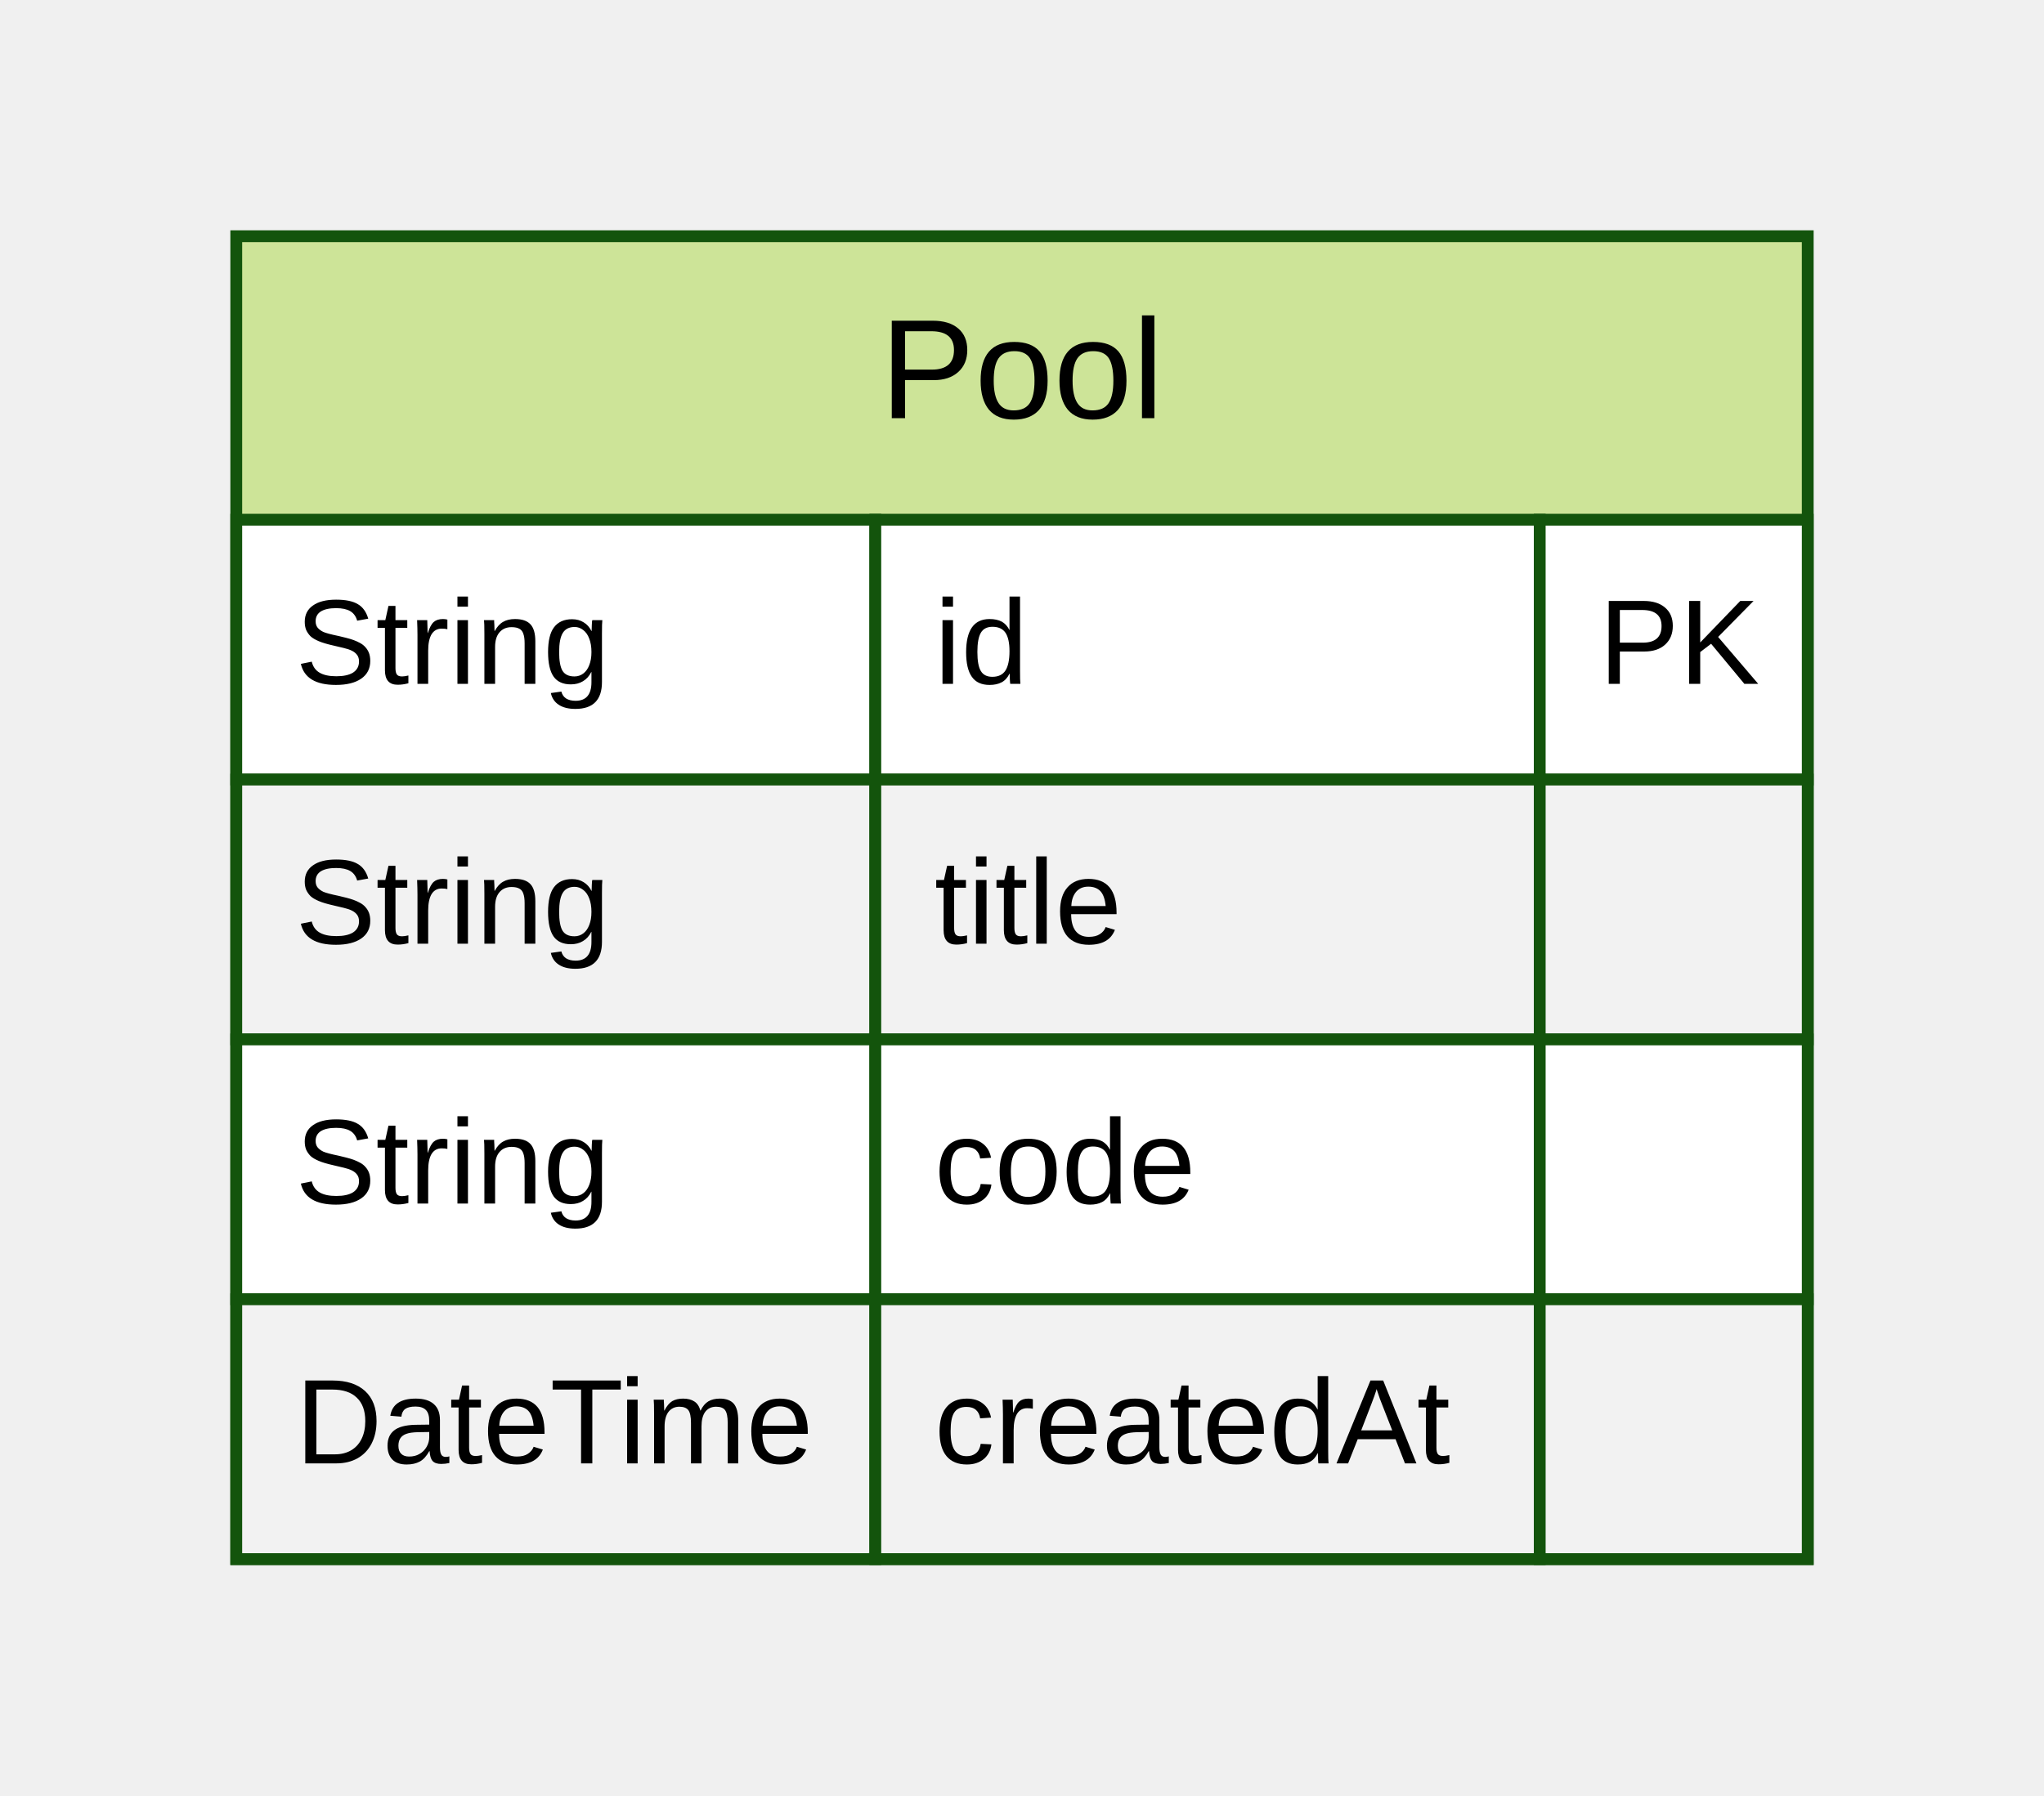
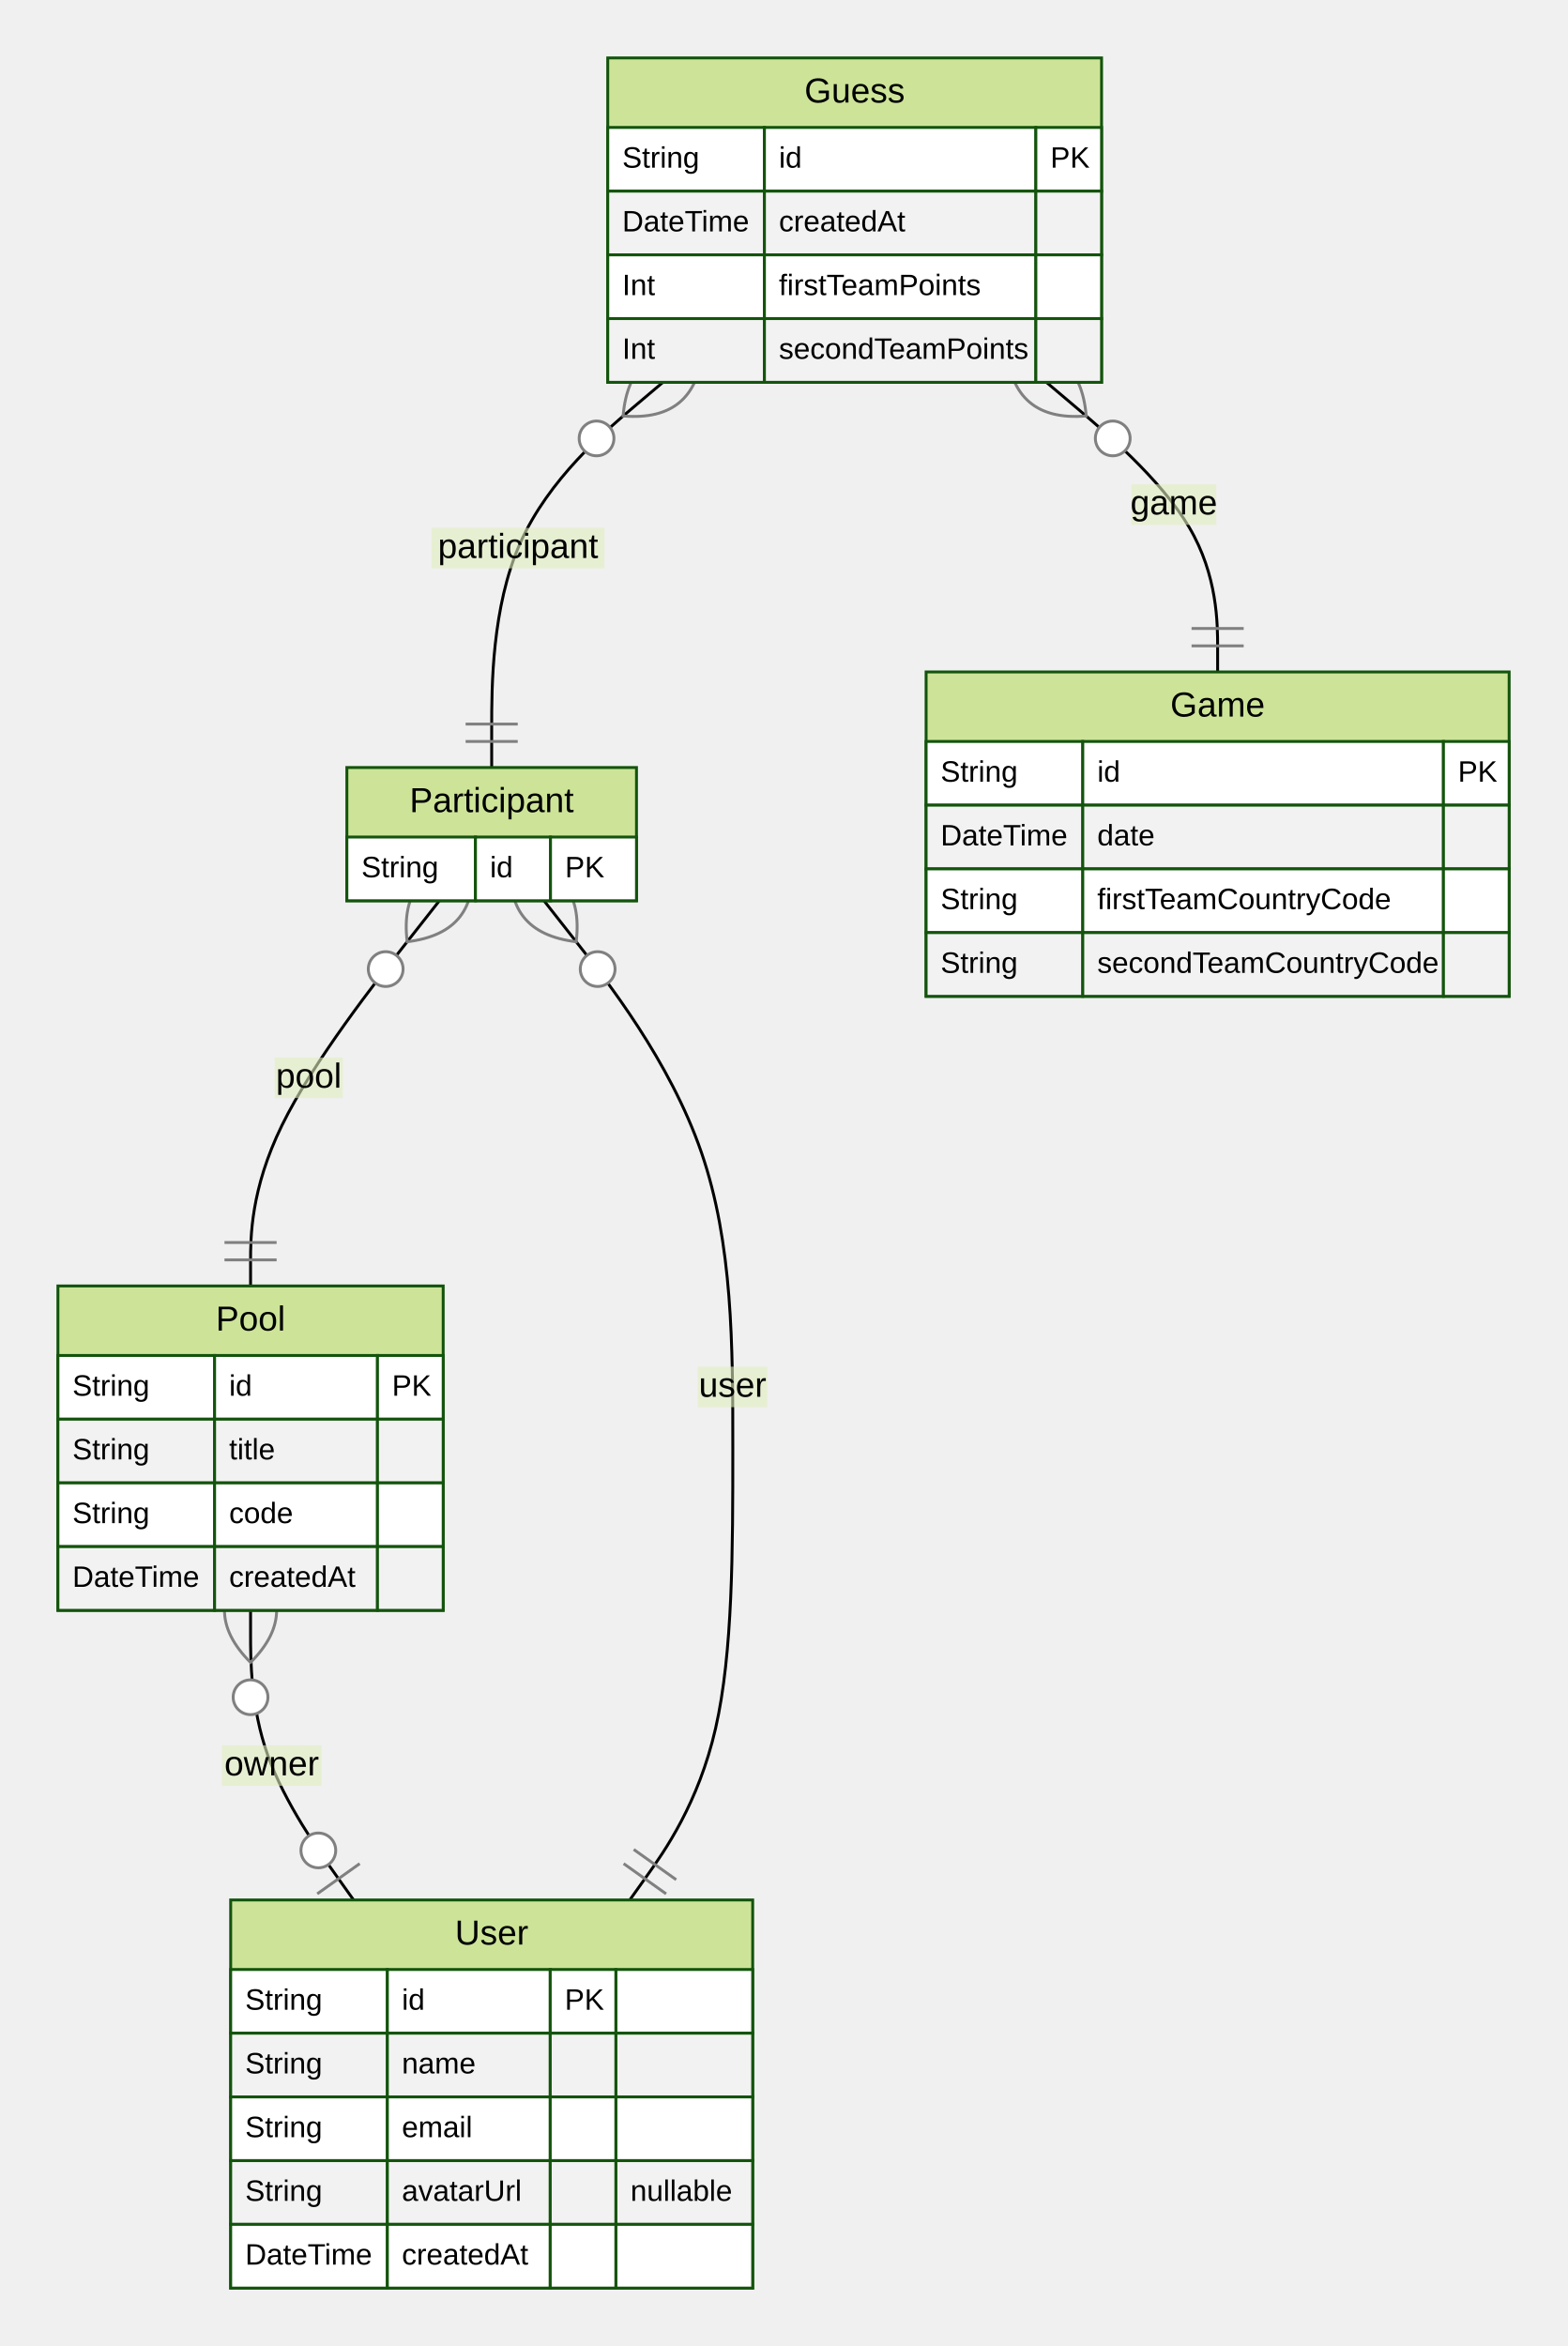
- <svg xmlns="http://www.w3.org/2000/svg" aria-labelledby="chart-title-mermaid-0 chart-desc-mermaid-0" role="img" viewBox="0 0 173.026 152" style="max-width: 173.026px; background-color: white;" width="100%" id="mermaid-0">
+ <svg xmlns="http://www.w3.org/2000/svg" aria-labelledby="chart-title-mermaid-0 chart-desc-mermaid-0" role="img" viewBox="0 0 541.082 810" style="max-width: 541.082px; background-color: white;" width="100%" id="mermaid-0">
  <style>#mermaid-0 {font-family:"trebuchet ms",verdana,arial,sans-serif;font-size:16px;fill:#000000;}#mermaid-0 .error-icon{fill:#552222;}#mermaid-0 .error-text{fill:#552222;stroke:#552222;}#mermaid-0 .edge-thickness-normal{stroke-width:2px;}#mermaid-0 .edge-thickness-thick{stroke-width:3.5px;}#mermaid-0 .edge-pattern-solid{stroke-dasharray:0;}#mermaid-0 .edge-pattern-dashed{stroke-dasharray:3;}#mermaid-0 .edge-pattern-dotted{stroke-dasharray:2;}#mermaid-0 .marker{fill:#000000;stroke:#000000;}#mermaid-0 .marker.cross{stroke:#000000;}#mermaid-0 svg{font-family:"trebuchet ms",verdana,arial,sans-serif;font-size:16px;}#mermaid-0 .entityBox{fill:#cde498;stroke:#13540c;}#mermaid-0 .attributeBoxOdd{fill:#ffffff;stroke:#13540c;}#mermaid-0 .attributeBoxEven{fill:#f2f2f2;stroke:#13540c;}#mermaid-0 .relationshipLabelBox{fill:hsl(78.158, 58.462%, 84.51%);opacity:0.7;background-color:hsl(78.158, 58.462%, 84.51%);}#mermaid-0 .relationshipLabelBox rect{opacity:0.5;}#mermaid-0 .relationshipLine{stroke:#000000;}#mermaid-0 :root{--mermaid-font-family:"trebuchet ms",verdana,arial,sans-serif;}</style>
  <g />
  <defs>
    <marker orient="auto" markerHeight="18" markerWidth="18" refY="9" refX="0" id="ONLY_ONE_START">
      <path d="M9,0 L9,18 M15,0 L15,18" fill="none" stroke="gray" />
    </marker>
  </defs>
  <defs>
    <marker orient="auto" markerHeight="18" markerWidth="18" refY="9" refX="18" id="ONLY_ONE_END">
      <path d="M3,0 L3,18 M9,0 L9,18" fill="none" stroke="gray" />
    </marker>
  </defs>
  <defs>
    <marker orient="auto" markerHeight="18" markerWidth="30" refY="9" refX="0" id="ZERO_OR_ONE_START">
      <circle r="6" cy="9" cx="21" fill="white" stroke="gray" />
      <path d="M9,0 L9,18" fill="none" stroke="gray" />
    </marker>
  </defs>
  <defs>
    <marker orient="auto" markerHeight="18" markerWidth="30" refY="9" refX="30" id="ZERO_OR_ONE_END">
      <circle r="6" cy="9" cx="9" fill="white" stroke="gray" />
      <path d="M21,0 L21,18" fill="none" stroke="gray" />
    </marker>
  </defs>
  <defs>
    <marker orient="auto" markerHeight="36" markerWidth="45" refY="18" refX="18" id="ONE_OR_MORE_START">
      <path d="M0,18 Q 18,0 36,18 Q 18,36 0,18 M42,9 L42,27" fill="none" stroke="gray" />
    </marker>
  </defs>
  <defs>
    <marker orient="auto" markerHeight="36" markerWidth="45" refY="18" refX="27" id="ONE_OR_MORE_END">
      <path d="M3,9 L3,27 M9,18 Q27,0 45,18 Q27,36 9,18" fill="none" stroke="gray" />
    </marker>
  </defs>
  <defs>
    <marker orient="auto" markerHeight="36" markerWidth="57" refY="18" refX="18" id="ZERO_OR_MORE_START">
      <circle r="6" cy="18" cx="48" fill="white" stroke="gray" />
      <path d="M0,18 Q18,0 36,18 Q18,36 0,18" fill="none" stroke="gray" />
    </marker>
  </defs>
  <defs>
    <marker orient="auto" markerHeight="36" markerWidth="57" refY="18" refX="39" id="ZERO_OR_MORE_END">
      <circle r="6" cy="18" cx="9" fill="white" stroke="gray" />
      <path d="M21,18 Q39,0 57,18 Q39,36 21,18" fill="none" stroke="gray" />
    </marker>
  </defs>
-   <g transform="translate(20,20 )" id="Pool">
+   <path marker-start="url(#ZERO_OR_MORE_START)" marker-end="url(#ZERO_OR_ONE_END)" fill="none" stroke="gray" d="M86.513,556L86.513,564.333C86.513,572.667,86.513,589.333,92.443,606C98.373,622.667,110.233,639.333,116.163,647.667L122.093,656" class="er relationshipLine" />
+   <path marker-start="url(#ZERO_OR_MORE_START)" marker-end="url(#ONLY_ONE_END)" fill="none" stroke="gray" d="M187.835,311L198.7,324.833C209.565,338.667,231.296,366.333,242.161,397.833C253.026,429.333,253.026,464.667,253.026,500C253.026,535.333,253.026,570.667,247.096,596.667C241.167,622.667,229.307,639.333,223.377,647.667L217.447,656" class="er relationshipLine" />
+   <path marker-start="url(#ZERO_OR_MORE_START)" marker-end="url(#ONLY_ONE_END)" fill="none" stroke="gray" d="M151.705,311L140.839,324.833C129.974,338.667,108.244,366.333,97.378,388.5C86.513,410.667,86.513,427.333,86.513,435.667L86.513,444" class="er relationshipLine" />
+   <path marker-start="url(#ZERO_OR_MORE_START)" marker-end="url(#ONLY_ONE_END)" fill="none" stroke="gray" d="M228.887,132L219.034,140.333C209.181,148.667,189.476,165.333,179.623,187.5C169.77,209.667,169.77,237.333,169.77,251.167L169.77,265" class="er relationshipLine" />
+   <path marker-start="url(#ZERO_OR_MORE_START)" marker-end="url(#ONLY_ONE_END)" fill="none" stroke="gray" d="M361.309,132L371.162,140.333C381.015,148.667,400.72,165.333,410.573,182C420.426,198.667,420.426,215.333,420.426,223.667L420.426,232" class="er relationshipLine" />
+   <g transform="translate(20,444 )" id="Pool">
    <rect height="112" width="133.026" y="0" x="0" stroke="gray" fill-opacity="100%" fill="honeydew" class="er entityBox" />
    <text transform="translate(66.51321,12)" style="font-family: &quot;trebuchet ms&quot;, verdana, arial, sans-serif;; font-size: 12px" text-anchor="middle" dominant-baseline="middle" y="0" x="0" id="entity-Pool" class="er entityLabel">Pool</text>
    <rect height="22" width="54.096" y="24" x="0" stroke="gray" fill-opacity="100%" fill="honeydew" class="er attributeBoxOdd" />
    <text transform="translate(5,35)" style="font-family: &quot;trebuchet ms&quot;, verdana, arial, sans-serif;; font-size: 10.2px" text-anchor="left" dominant-baseline="middle" y="0" x="0" id="entity-Pool-attr-1-type" class="er entityLabel">String</text>
    <rect height="22" width="56.243" y="24" x="54.096" stroke="gray" fill-opacity="100%" fill="honeydew" class="er attributeBoxOdd" />
    <text transform="translate(59.09555,35)" style="font-family: &quot;trebuchet ms&quot;, verdana, arial, sans-serif;; font-size: 10.2px" text-anchor="left" dominant-baseline="middle" y="0" x="0" id="entity-Pool-attr-1-name" class="er entityLabel">id</text>
    <rect height="22" width="22.688" y="24" x="110.339" stroke="gray" fill-opacity="100%" fill="honeydew" class="er attributeBoxOdd" />
    <text transform="translate(115.3387,35)" style="font-family: &quot;trebuchet ms&quot;, verdana, arial, sans-serif;; font-size: 10.2px" text-anchor="left" dominant-baseline="middle" y="0" x="0" id="entity-Pool-attr-1-key" class="er entityLabel">PK</text>
    <rect height="22" width="54.096" y="46" x="0" stroke="gray" fill-opacity="100%" fill="honeydew" class="er attributeBoxEven" />
    <text transform="translate(5,57)" style="font-family: &quot;trebuchet ms&quot;, verdana, arial, sans-serif;; font-size: 10.2px" text-anchor="left" dominant-baseline="middle" y="0" x="0" id="entity-Pool-attr-2-type" class="er entityLabel">String</text>
    <rect height="22" width="56.243" y="46" x="54.096" stroke="gray" fill-opacity="100%" fill="honeydew" class="er attributeBoxEven" />
    <text transform="translate(59.09555,57)" style="font-family: &quot;trebuchet ms&quot;, verdana, arial, sans-serif;; font-size: 10.2px" text-anchor="left" dominant-baseline="middle" y="0" x="0" id="entity-Pool-attr-2-name" class="er entityLabel">title</text>
    <rect height="22" width="22.688" y="46" x="110.339" stroke="gray" fill-opacity="100%" fill="honeydew" class="er attributeBoxEven" />
    <text transform="translate(115.3387,57)" style="font-family: &quot;trebuchet ms&quot;, verdana, arial, sans-serif;; font-size: 10.2px" text-anchor="left" dominant-baseline="middle" y="0" x="0" id="entity-Pool-attr-2-key" class="er entityLabel" />
    <rect height="22" width="54.096" y="68" x="0" stroke="gray" fill-opacity="100%" fill="honeydew" class="er attributeBoxOdd" />
    <text transform="translate(5,79)" style="font-family: &quot;trebuchet ms&quot;, verdana, arial, sans-serif;; font-size: 10.2px" text-anchor="left" dominant-baseline="middle" y="0" x="0" id="entity-Pool-attr-3-type" class="er entityLabel">String</text>
    <rect height="22" width="56.243" y="68" x="54.096" stroke="gray" fill-opacity="100%" fill="honeydew" class="er attributeBoxOdd" />
    <text transform="translate(59.09555,79)" style="font-family: &quot;trebuchet ms&quot;, verdana, arial, sans-serif;; font-size: 10.2px" text-anchor="left" dominant-baseline="middle" y="0" x="0" id="entity-Pool-attr-3-name" class="er entityLabel">code</text>
    <rect height="22" width="22.688" y="68" x="110.339" stroke="gray" fill-opacity="100%" fill="honeydew" class="er attributeBoxOdd" />
    <text transform="translate(115.3387,79)" style="font-family: &quot;trebuchet ms&quot;, verdana, arial, sans-serif;; font-size: 10.2px" text-anchor="left" dominant-baseline="middle" y="0" x="0" id="entity-Pool-attr-3-key" class="er entityLabel" />
    <rect height="22" width="54.096" y="90" x="0" stroke="gray" fill-opacity="100%" fill="honeydew" class="er attributeBoxEven" />
    <text transform="translate(5,101)" style="font-family: &quot;trebuchet ms&quot;, verdana, arial, sans-serif;; font-size: 10.2px" text-anchor="left" dominant-baseline="middle" y="0" x="0" id="entity-Pool-attr-4-type" class="er entityLabel">DateTime</text>
    <rect height="22" width="56.243" y="90" x="54.096" stroke="gray" fill-opacity="100%" fill="honeydew" class="er attributeBoxEven" />
    <text transform="translate(59.09555,101)" style="font-family: &quot;trebuchet ms&quot;, verdana, arial, sans-serif;; font-size: 10.2px" text-anchor="left" dominant-baseline="middle" y="0" x="0" id="entity-Pool-attr-4-name" class="er entityLabel">createdAt</text>
    <rect height="22" width="22.688" y="90" x="110.339" stroke="gray" fill-opacity="100%" fill="honeydew" class="er attributeBoxEven" />
    <text transform="translate(115.3387,101)" style="font-family: &quot;trebuchet ms&quot;, verdana, arial, sans-serif;; font-size: 10.2px" text-anchor="left" dominant-baseline="middle" y="0" x="0" id="entity-Pool-attr-4-key" class="er entityLabel" />
  </g>
+   <g transform="translate(119.7698,265 )" id="Participant">
+     <rect height="46" width="100" y="0" x="0" stroke="gray" fill-opacity="100%" fill="honeydew" class="er entityBox" />
+     <text transform="translate(50,12)" style="font-family: &quot;trebuchet ms&quot;, verdana, arial, sans-serif;; font-size: 12px" text-anchor="middle" dominant-baseline="middle" y="0" x="0" id="entity-Participant" class="er entityLabel">Participant</text>
+     <rect height="22" width="44.399" y="24" x="0" stroke="gray" fill-opacity="100%" fill="honeydew" class="er attributeBoxOdd" />
+     <text transform="translate(5,35)" style="font-family: &quot;trebuchet ms&quot;, verdana, arial, sans-serif;; font-size: 10.2px" text-anchor="left" dominant-baseline="middle" y="0" x="0" id="entity-Participant-attr-1-type" class="er entityLabel">String</text>
+     <rect height="22" width="25.911" y="24" x="44.399" stroke="gray" fill-opacity="100%" fill="honeydew" class="er attributeBoxOdd" />
+     <text transform="translate(49.39862,35)" style="font-family: &quot;trebuchet ms&quot;, verdana, arial, sans-serif;; font-size: 10.2px" text-anchor="left" dominant-baseline="middle" y="0" x="0" id="entity-Participant-attr-1-name" class="er entityLabel">id</text>
+     <rect height="22" width="29.69" y="24" x="70.31" stroke="gray" fill-opacity="100%" fill="honeydew" class="er attributeBoxOdd" />
+     <text transform="translate(75.30976,35)" style="font-family: &quot;trebuchet ms&quot;, verdana, arial, sans-serif;; font-size: 10.2px" text-anchor="left" dominant-baseline="middle" y="0" x="0" id="entity-Participant-attr-1-key" class="er entityLabel">PK</text>
+   </g>
+   <g transform="translate(79.65034,656 )" id="User">
+     <rect height="134" width="180.239" y="0" x="0" stroke="gray" fill-opacity="100%" fill="honeydew" class="er entityBox" />
+     <text transform="translate(90.11948,12)" style="font-family: &quot;trebuchet ms&quot;, verdana, arial, sans-serif;; font-size: 12px" text-anchor="middle" dominant-baseline="middle" y="0" x="0" id="entity-User" class="er entityLabel">User</text>
+     <rect height="22" width="54.096" y="24" x="0" stroke="gray" fill-opacity="100%" fill="honeydew" class="er attributeBoxOdd" />
+     <text transform="translate(5,35)" style="font-family: &quot;trebuchet ms&quot;, verdana, arial, sans-serif;; font-size: 10.2px" text-anchor="left" dominant-baseline="middle" y="0" x="0" id="entity-User-attr-1-type" class="er entityLabel">String</text>
+     <rect height="22" width="56.243" y="24" x="54.096" stroke="gray" fill-opacity="100%" fill="honeydew" class="er attributeBoxOdd" />
+     <text transform="translate(59.09555,35)" style="font-family: &quot;trebuchet ms&quot;, verdana, arial, sans-serif;; font-size: 10.2px" text-anchor="left" dominant-baseline="middle" y="0" x="0" id="entity-User-attr-1-name" class="er entityLabel">id</text>
+     <rect height="22" width="22.688" y="24" x="110.339" stroke="gray" fill-opacity="100%" fill="honeydew" class="er attributeBoxOdd" />
+     <text transform="translate(115.3387,35)" style="font-family: &quot;trebuchet ms&quot;, verdana, arial, sans-serif;; font-size: 10.2px" text-anchor="left" dominant-baseline="middle" y="0" x="0" id="entity-User-attr-1-key" class="er entityLabel">PK</text>
+     <rect height="22" width="47.213" y="24" x="133.026" stroke="gray" fill-opacity="100%" fill="honeydew" class="er attributeBoxOdd" />
+     <text transform="translate(138.0264,35)" style="font-family: &quot;trebuchet ms&quot;, verdana, arial, sans-serif;; font-size: 10.2px" text-anchor="left" dominant-baseline="middle" y="0" x="0" id="entity-User-attr-1-comment" class="er entityLabel" />
+     <rect height="22" width="54.096" y="46" x="0" stroke="gray" fill-opacity="100%" fill="honeydew" class="er attributeBoxEven" />
+     <text transform="translate(5,57)" style="font-family: &quot;trebuchet ms&quot;, verdana, arial, sans-serif;; font-size: 10.2px" text-anchor="left" dominant-baseline="middle" y="0" x="0" id="entity-User-attr-2-type" class="er entityLabel">String</text>
+     <rect height="22" width="56.243" y="46" x="54.096" stroke="gray" fill-opacity="100%" fill="honeydew" class="er attributeBoxEven" />
+     <text transform="translate(59.09555,57)" style="font-family: &quot;trebuchet ms&quot;, verdana, arial, sans-serif;; font-size: 10.2px" text-anchor="left" dominant-baseline="middle" y="0" x="0" id="entity-User-attr-2-name" class="er entityLabel">name</text>
+     <rect height="22" width="22.688" y="46" x="110.339" stroke="gray" fill-opacity="100%" fill="honeydew" class="er attributeBoxEven" />
+     <text transform="translate(115.3387,57)" style="font-family: &quot;trebuchet ms&quot;, verdana, arial, sans-serif;; font-size: 10.2px" text-anchor="left" dominant-baseline="middle" y="0" x="0" id="entity-User-attr-2-key" class="er entityLabel" />
+     <rect height="22" width="47.213" y="46" x="133.026" stroke="gray" fill-opacity="100%" fill="honeydew" class="er attributeBoxEven" />
+     <text transform="translate(138.0264,57)" style="font-family: &quot;trebuchet ms&quot;, verdana, arial, sans-serif;; font-size: 10.2px" text-anchor="left" dominant-baseline="middle" y="0" x="0" id="entity-User-attr-2-comment" class="er entityLabel" />
+     <rect height="22" width="54.096" y="68" x="0" stroke="gray" fill-opacity="100%" fill="honeydew" class="er attributeBoxOdd" />
+     <text transform="translate(5,79)" style="font-family: &quot;trebuchet ms&quot;, verdana, arial, sans-serif;; font-size: 10.2px" text-anchor="left" dominant-baseline="middle" y="0" x="0" id="entity-User-attr-3-type" class="er entityLabel">String</text>
+     <rect height="22" width="56.243" y="68" x="54.096" stroke="gray" fill-opacity="100%" fill="honeydew" class="er attributeBoxOdd" />
+     <text transform="translate(59.09555,79)" style="font-family: &quot;trebuchet ms&quot;, verdana, arial, sans-serif;; font-size: 10.2px" text-anchor="left" dominant-baseline="middle" y="0" x="0" id="entity-User-attr-3-name" class="er entityLabel">email</text>
+     <rect height="22" width="22.688" y="68" x="110.339" stroke="gray" fill-opacity="100%" fill="honeydew" class="er attributeBoxOdd" />
+     <text transform="translate(115.3387,79)" style="font-family: &quot;trebuchet ms&quot;, verdana, arial, sans-serif;; font-size: 10.2px" text-anchor="left" dominant-baseline="middle" y="0" x="0" id="entity-User-attr-3-key" class="er entityLabel" />
+     <rect height="22" width="47.213" y="68" x="133.026" stroke="gray" fill-opacity="100%" fill="honeydew" class="er attributeBoxOdd" />
+     <text transform="translate(138.0264,79)" style="font-family: &quot;trebuchet ms&quot;, verdana, arial, sans-serif;; font-size: 10.2px" text-anchor="left" dominant-baseline="middle" y="0" x="0" id="entity-User-attr-3-comment" class="er entityLabel" />
+     <rect height="22" width="54.096" y="90" x="0" stroke="gray" fill-opacity="100%" fill="honeydew" class="er attributeBoxEven" />
+     <text transform="translate(5,101)" style="font-family: &quot;trebuchet ms&quot;, verdana, arial, sans-serif;; font-size: 10.2px" text-anchor="left" dominant-baseline="middle" y="0" x="0" id="entity-User-attr-4-type" class="er entityLabel">String</text>
+     <rect height="22" width="56.243" y="90" x="54.096" stroke="gray" fill-opacity="100%" fill="honeydew" class="er attributeBoxEven" />
+     <text transform="translate(59.09555,101)" style="font-family: &quot;trebuchet ms&quot;, verdana, arial, sans-serif;; font-size: 10.2px" text-anchor="left" dominant-baseline="middle" y="0" x="0" id="entity-User-attr-4-name" class="er entityLabel">avatarUrl</text>
+     <rect height="22" width="22.688" y="90" x="110.339" stroke="gray" fill-opacity="100%" fill="honeydew" class="er attributeBoxEven" />
+     <text transform="translate(115.3387,101)" style="font-family: &quot;trebuchet ms&quot;, verdana, arial, sans-serif;; font-size: 10.2px" text-anchor="left" dominant-baseline="middle" y="0" x="0" id="entity-User-attr-4-key" class="er entityLabel" />
+     <rect height="22" width="47.213" y="90" x="133.026" stroke="gray" fill-opacity="100%" fill="honeydew" class="er attributeBoxEven" />
+     <text transform="translate(138.0264,101)" style="font-family: &quot;trebuchet ms&quot;, verdana, arial, sans-serif;; font-size: 10.2px" text-anchor="left" dominant-baseline="middle" y="0" x="0" id="entity-User-attr-4-comment" class="er entityLabel">nullable</text>
+     <rect height="22" width="54.096" y="112" x="0" stroke="gray" fill-opacity="100%" fill="honeydew" class="er attributeBoxOdd" />
+     <text transform="translate(5,123)" style="font-family: &quot;trebuchet ms&quot;, verdana, arial, sans-serif;; font-size: 10.2px" text-anchor="left" dominant-baseline="middle" y="0" x="0" id="entity-User-attr-5-type" class="er entityLabel">DateTime</text>
+     <rect height="22" width="56.243" y="112" x="54.096" stroke="gray" fill-opacity="100%" fill="honeydew" class="er attributeBoxOdd" />
+     <text transform="translate(59.09555,123)" style="font-family: &quot;trebuchet ms&quot;, verdana, arial, sans-serif;; font-size: 10.2px" text-anchor="left" dominant-baseline="middle" y="0" x="0" id="entity-User-attr-5-name" class="er entityLabel">createdAt</text>
+     <rect height="22" width="22.688" y="112" x="110.339" stroke="gray" fill-opacity="100%" fill="honeydew" class="er attributeBoxOdd" />
+     <text transform="translate(115.3387,123)" style="font-family: &quot;trebuchet ms&quot;, verdana, arial, sans-serif;; font-size: 10.2px" text-anchor="left" dominant-baseline="middle" y="0" x="0" id="entity-User-attr-5-key" class="er entityLabel" />
+     <rect height="22" width="47.213" y="112" x="133.026" stroke="gray" fill-opacity="100%" fill="honeydew" class="er attributeBoxOdd" />
+     <text transform="translate(138.0264,123)" style="font-family: &quot;trebuchet ms&quot;, verdana, arial, sans-serif;; font-size: 10.2px" text-anchor="left" dominant-baseline="middle" y="0" x="0" id="entity-User-attr-5-comment" class="er entityLabel" />
+   </g>
+   <g transform="translate(319.7698,232 )" id="Game">
+     <rect height="112" width="201.312" y="0" x="0" stroke="gray" fill-opacity="100%" fill="honeydew" class="er entityBox" />
+     <text transform="translate(100.6562,12)" style="font-family: &quot;trebuchet ms&quot;, verdana, arial, sans-serif;; font-size: 12px" text-anchor="middle" dominant-baseline="middle" y="0" x="0" id="entity-Game" class="er entityLabel">Game</text>
+     <rect height="22" width="54.096" y="24" x="0" stroke="gray" fill-opacity="100%" fill="honeydew" class="er attributeBoxOdd" />
+     <text transform="translate(5,35)" style="font-family: &quot;trebuchet ms&quot;, verdana, arial, sans-serif;; font-size: 10.2px" text-anchor="left" dominant-baseline="middle" y="0" x="0" id="entity-Game-attr-1-type" class="er entityLabel">String</text>
+     <rect height="22" width="124.529" y="24" x="54.096" stroke="gray" fill-opacity="100%" fill="honeydew" class="er attributeBoxOdd" />
+     <text transform="translate(59.09555,35)" style="font-family: &quot;trebuchet ms&quot;, verdana, arial, sans-serif;; font-size: 10.2px" text-anchor="left" dominant-baseline="middle" y="0" x="0" id="entity-Game-attr-1-name" class="er entityLabel">id</text>
+     <rect height="22" width="22.688" y="24" x="178.625" stroke="gray" fill-opacity="100%" fill="honeydew" class="er attributeBoxOdd" />
+     <text transform="translate(183.6248,35)" style="font-family: &quot;trebuchet ms&quot;, verdana, arial, sans-serif;; font-size: 10.2px" text-anchor="left" dominant-baseline="middle" y="0" x="0" id="entity-Game-attr-1-key" class="er entityLabel">PK</text>
+     <rect height="22" width="54.096" y="46" x="0" stroke="gray" fill-opacity="100%" fill="honeydew" class="er attributeBoxEven" />
+     <text transform="translate(5,57)" style="font-family: &quot;trebuchet ms&quot;, verdana, arial, sans-serif;; font-size: 10.2px" text-anchor="left" dominant-baseline="middle" y="0" x="0" id="entity-Game-attr-2-type" class="er entityLabel">DateTime</text>
+     <rect height="22" width="124.529" y="46" x="54.096" stroke="gray" fill-opacity="100%" fill="honeydew" class="er attributeBoxEven" />
+     <text transform="translate(59.09555,57)" style="font-family: &quot;trebuchet ms&quot;, verdana, arial, sans-serif;; font-size: 10.2px" text-anchor="left" dominant-baseline="middle" y="0" x="0" id="entity-Game-attr-2-name" class="er entityLabel">date</text>
+     <rect height="22" width="22.688" y="46" x="178.625" stroke="gray" fill-opacity="100%" fill="honeydew" class="er attributeBoxEven" />
+     <text transform="translate(183.6248,57)" style="font-family: &quot;trebuchet ms&quot;, verdana, arial, sans-serif;; font-size: 10.2px" text-anchor="left" dominant-baseline="middle" y="0" x="0" id="entity-Game-attr-2-key" class="er entityLabel" />
+     <rect height="22" width="54.096" y="68" x="0" stroke="gray" fill-opacity="100%" fill="honeydew" class="er attributeBoxOdd" />
+     <text transform="translate(5,79)" style="font-family: &quot;trebuchet ms&quot;, verdana, arial, sans-serif;; font-size: 10.2px" text-anchor="left" dominant-baseline="middle" y="0" x="0" id="entity-Game-attr-3-type" class="er entityLabel">String</text>
+     <rect height="22" width="124.529" y="68" x="54.096" stroke="gray" fill-opacity="100%" fill="honeydew" class="er attributeBoxOdd" />
+     <text transform="translate(59.09555,79)" style="font-family: &quot;trebuchet ms&quot;, verdana, arial, sans-serif;; font-size: 10.2px" text-anchor="left" dominant-baseline="middle" y="0" x="0" id="entity-Game-attr-3-name" class="er entityLabel">firstTeamCountryCode</text>
+     <rect height="22" width="22.688" y="68" x="178.625" stroke="gray" fill-opacity="100%" fill="honeydew" class="er attributeBoxOdd" />
+     <text transform="translate(183.6248,79)" style="font-family: &quot;trebuchet ms&quot;, verdana, arial, sans-serif;; font-size: 10.2px" text-anchor="left" dominant-baseline="middle" y="0" x="0" id="entity-Game-attr-3-key" class="er entityLabel" />
+     <rect height="22" width="54.096" y="90" x="0" stroke="gray" fill-opacity="100%" fill="honeydew" class="er attributeBoxEven" />
+     <text transform="translate(5,101)" style="font-family: &quot;trebuchet ms&quot;, verdana, arial, sans-serif;; font-size: 10.2px" text-anchor="left" dominant-baseline="middle" y="0" x="0" id="entity-Game-attr-4-type" class="er entityLabel">String</text>
+     <rect height="22" width="124.529" y="90" x="54.096" stroke="gray" fill-opacity="100%" fill="honeydew" class="er attributeBoxEven" />
+     <text transform="translate(59.09555,101)" style="font-family: &quot;trebuchet ms&quot;, verdana, arial, sans-serif;; font-size: 10.2px" text-anchor="left" dominant-baseline="middle" y="0" x="0" id="entity-Game-attr-4-name" class="er entityLabel">secondTeamCountryCode</text>
+     <rect height="22" width="22.688" y="90" x="178.625" stroke="gray" fill-opacity="100%" fill="honeydew" class="er attributeBoxEven" />
+     <text transform="translate(183.6248,101)" style="font-family: &quot;trebuchet ms&quot;, verdana, arial, sans-serif;; font-size: 10.2px" text-anchor="left" dominant-baseline="middle" y="0" x="0" id="entity-Game-attr-4-key" class="er entityLabel" />
+   </g>
+   <g transform="translate(209.8457,20 )" id="Guess">
+     <rect height="112" width="170.504" y="0" x="0" stroke="gray" fill-opacity="100%" fill="honeydew" class="er entityBox" />
+     <text transform="translate(85.2522,12)" style="font-family: &quot;trebuchet ms&quot;, verdana, arial, sans-serif;; font-size: 12px" text-anchor="middle" dominant-baseline="middle" y="0" x="0" id="entity-Guess" class="er entityLabel">Guess</text>
+     <rect height="22" width="54.096" y="24" x="0" stroke="gray" fill-opacity="100%" fill="honeydew" class="er attributeBoxOdd" />
+     <text transform="translate(5,35)" style="font-family: &quot;trebuchet ms&quot;, verdana, arial, sans-serif;; font-size: 10.2px" text-anchor="left" dominant-baseline="middle" y="0" x="0" id="entity-Guess-attr-1-type" class="er entityLabel">String</text>
+     <rect height="22" width="93.721" y="24" x="54.096" stroke="gray" fill-opacity="100%" fill="honeydew" class="er attributeBoxOdd" />
+     <text transform="translate(59.09555,35)" style="font-family: &quot;trebuchet ms&quot;, verdana, arial, sans-serif;; font-size: 10.2px" text-anchor="left" dominant-baseline="middle" y="0" x="0" id="entity-Guess-attr-1-name" class="er entityLabel">id</text>
+     <rect height="22" width="22.688" y="24" x="147.817" stroke="gray" fill-opacity="100%" fill="honeydew" class="er attributeBoxOdd" />
+     <text transform="translate(152.8167,35)" style="font-family: &quot;trebuchet ms&quot;, verdana, arial, sans-serif;; font-size: 10.2px" text-anchor="left" dominant-baseline="middle" y="0" x="0" id="entity-Guess-attr-1-key" class="er entityLabel">PK</text>
+     <rect height="22" width="54.096" y="46" x="0" stroke="gray" fill-opacity="100%" fill="honeydew" class="er attributeBoxEven" />
+     <text transform="translate(5,57)" style="font-family: &quot;trebuchet ms&quot;, verdana, arial, sans-serif;; font-size: 10.2px" text-anchor="left" dominant-baseline="middle" y="0" x="0" id="entity-Guess-attr-2-type" class="er entityLabel">DateTime</text>
+     <rect height="22" width="93.721" y="46" x="54.096" stroke="gray" fill-opacity="100%" fill="honeydew" class="er attributeBoxEven" />
+     <text transform="translate(59.09555,57)" style="font-family: &quot;trebuchet ms&quot;, verdana, arial, sans-serif;; font-size: 10.2px" text-anchor="left" dominant-baseline="middle" y="0" x="0" id="entity-Guess-attr-2-name" class="er entityLabel">createdAt</text>
+     <rect height="22" width="22.688" y="46" x="147.817" stroke="gray" fill-opacity="100%" fill="honeydew" class="er attributeBoxEven" />
+     <text transform="translate(152.8167,57)" style="font-family: &quot;trebuchet ms&quot;, verdana, arial, sans-serif;; font-size: 10.2px" text-anchor="left" dominant-baseline="middle" y="0" x="0" id="entity-Guess-attr-2-key" class="er entityLabel" />
+     <rect height="22" width="54.096" y="68" x="0" stroke="gray" fill-opacity="100%" fill="honeydew" class="er attributeBoxOdd" />
+     <text transform="translate(5,79)" style="font-family: &quot;trebuchet ms&quot;, verdana, arial, sans-serif;; font-size: 10.2px" text-anchor="left" dominant-baseline="middle" y="0" x="0" id="entity-Guess-attr-3-type" class="er entityLabel">Int</text>
+     <rect height="22" width="93.721" y="68" x="54.096" stroke="gray" fill-opacity="100%" fill="honeydew" class="er attributeBoxOdd" />
+     <text transform="translate(59.09555,79)" style="font-family: &quot;trebuchet ms&quot;, verdana, arial, sans-serif;; font-size: 10.2px" text-anchor="left" dominant-baseline="middle" y="0" x="0" id="entity-Guess-attr-3-name" class="er entityLabel">firstTeamPoints</text>
+     <rect height="22" width="22.688" y="68" x="147.817" stroke="gray" fill-opacity="100%" fill="honeydew" class="er attributeBoxOdd" />
+     <text transform="translate(152.8167,79)" style="font-family: &quot;trebuchet ms&quot;, verdana, arial, sans-serif;; font-size: 10.2px" text-anchor="left" dominant-baseline="middle" y="0" x="0" id="entity-Guess-attr-3-key" class="er entityLabel" />
+     <rect height="22" width="54.096" y="90" x="0" stroke="gray" fill-opacity="100%" fill="honeydew" class="er attributeBoxEven" />
+     <text transform="translate(5,101)" style="font-family: &quot;trebuchet ms&quot;, verdana, arial, sans-serif;; font-size: 10.2px" text-anchor="left" dominant-baseline="middle" y="0" x="0" id="entity-Guess-attr-4-type" class="er entityLabel">Int</text>
+     <rect height="22" width="93.721" y="90" x="54.096" stroke="gray" fill-opacity="100%" fill="honeydew" class="er attributeBoxEven" />
+     <text transform="translate(59.09555,101)" style="font-family: &quot;trebuchet ms&quot;, verdana, arial, sans-serif;; font-size: 10.2px" text-anchor="left" dominant-baseline="middle" y="0" x="0" id="entity-Guess-attr-4-name" class="er entityLabel">secondTeamPoints</text>
+     <rect height="22" width="22.688" y="90" x="147.817" stroke="gray" fill-opacity="100%" fill="honeydew" class="er attributeBoxEven" />
+     <text transform="translate(152.8167,101)" style="font-family: &quot;trebuchet ms&quot;, verdana, arial, sans-serif;; font-size: 10.2px" text-anchor="left" dominant-baseline="middle" y="0" x="0" id="entity-Guess-attr-4-key" class="er entityLabel" />
+   </g>
+   <rect fill-opacity="85%" fill="white" height="14" width="34.471" y="602.592" x="76.574" class="er relationshipLabelBox" />
+   <text style="font-family: &quot;trebuchet ms&quot;, verdana, arial, sans-serif;; font-size: 12px" dominant-baseline="middle" text-anchor="middle" y="609.592" x="93.81" id="rel1" class="er relationshipLabel">owner</text>
+   <rect fill-opacity="85%" fill="white" height="14" width="23.959" y="471.862" x="240.96" class="er relationshipLabelBox" />
+   <text style="font-family: &quot;trebuchet ms&quot;, verdana, arial, sans-serif;; font-size: 12px" dominant-baseline="middle" text-anchor="middle" y="478.862" x="252.94" id="rel2" class="er relationshipLabel">user</text>
+   <rect fill-opacity="85%" fill="white" height="14" width="23.564" y="365.133" x="94.824" class="er relationshipLabelBox" />
+   <text style="font-family: &quot;trebuchet ms&quot;, verdana, arial, sans-serif;; font-size: 12px" dominant-baseline="middle" text-anchor="middle" y="372.133" x="106.606" id="rel3" class="er relationshipLabel">pool</text>
+   <rect fill-opacity="85%" fill="white" height="14" width="59.744" y="182.256" x="148.995" class="er relationshipLabelBox" />
+   <text style="font-family: &quot;trebuchet ms&quot;, verdana, arial, sans-serif;; font-size: 12px" dominant-baseline="middle" text-anchor="middle" y="189.256" x="178.867" id="rel4" class="er relationshipLabel">participant</text>
+   <rect fill-opacity="85%" fill="white" height="14" width="29.289" y="167.222" x="390.665" class="er relationshipLabelBox" />
+   <text style="font-family: &quot;trebuchet ms&quot;, verdana, arial, sans-serif;; font-size: 12px" dominant-baseline="middle" text-anchor="middle" y="174.222" x="405.31" id="rel5" class="er relationshipLabel">game</text>
</svg>
